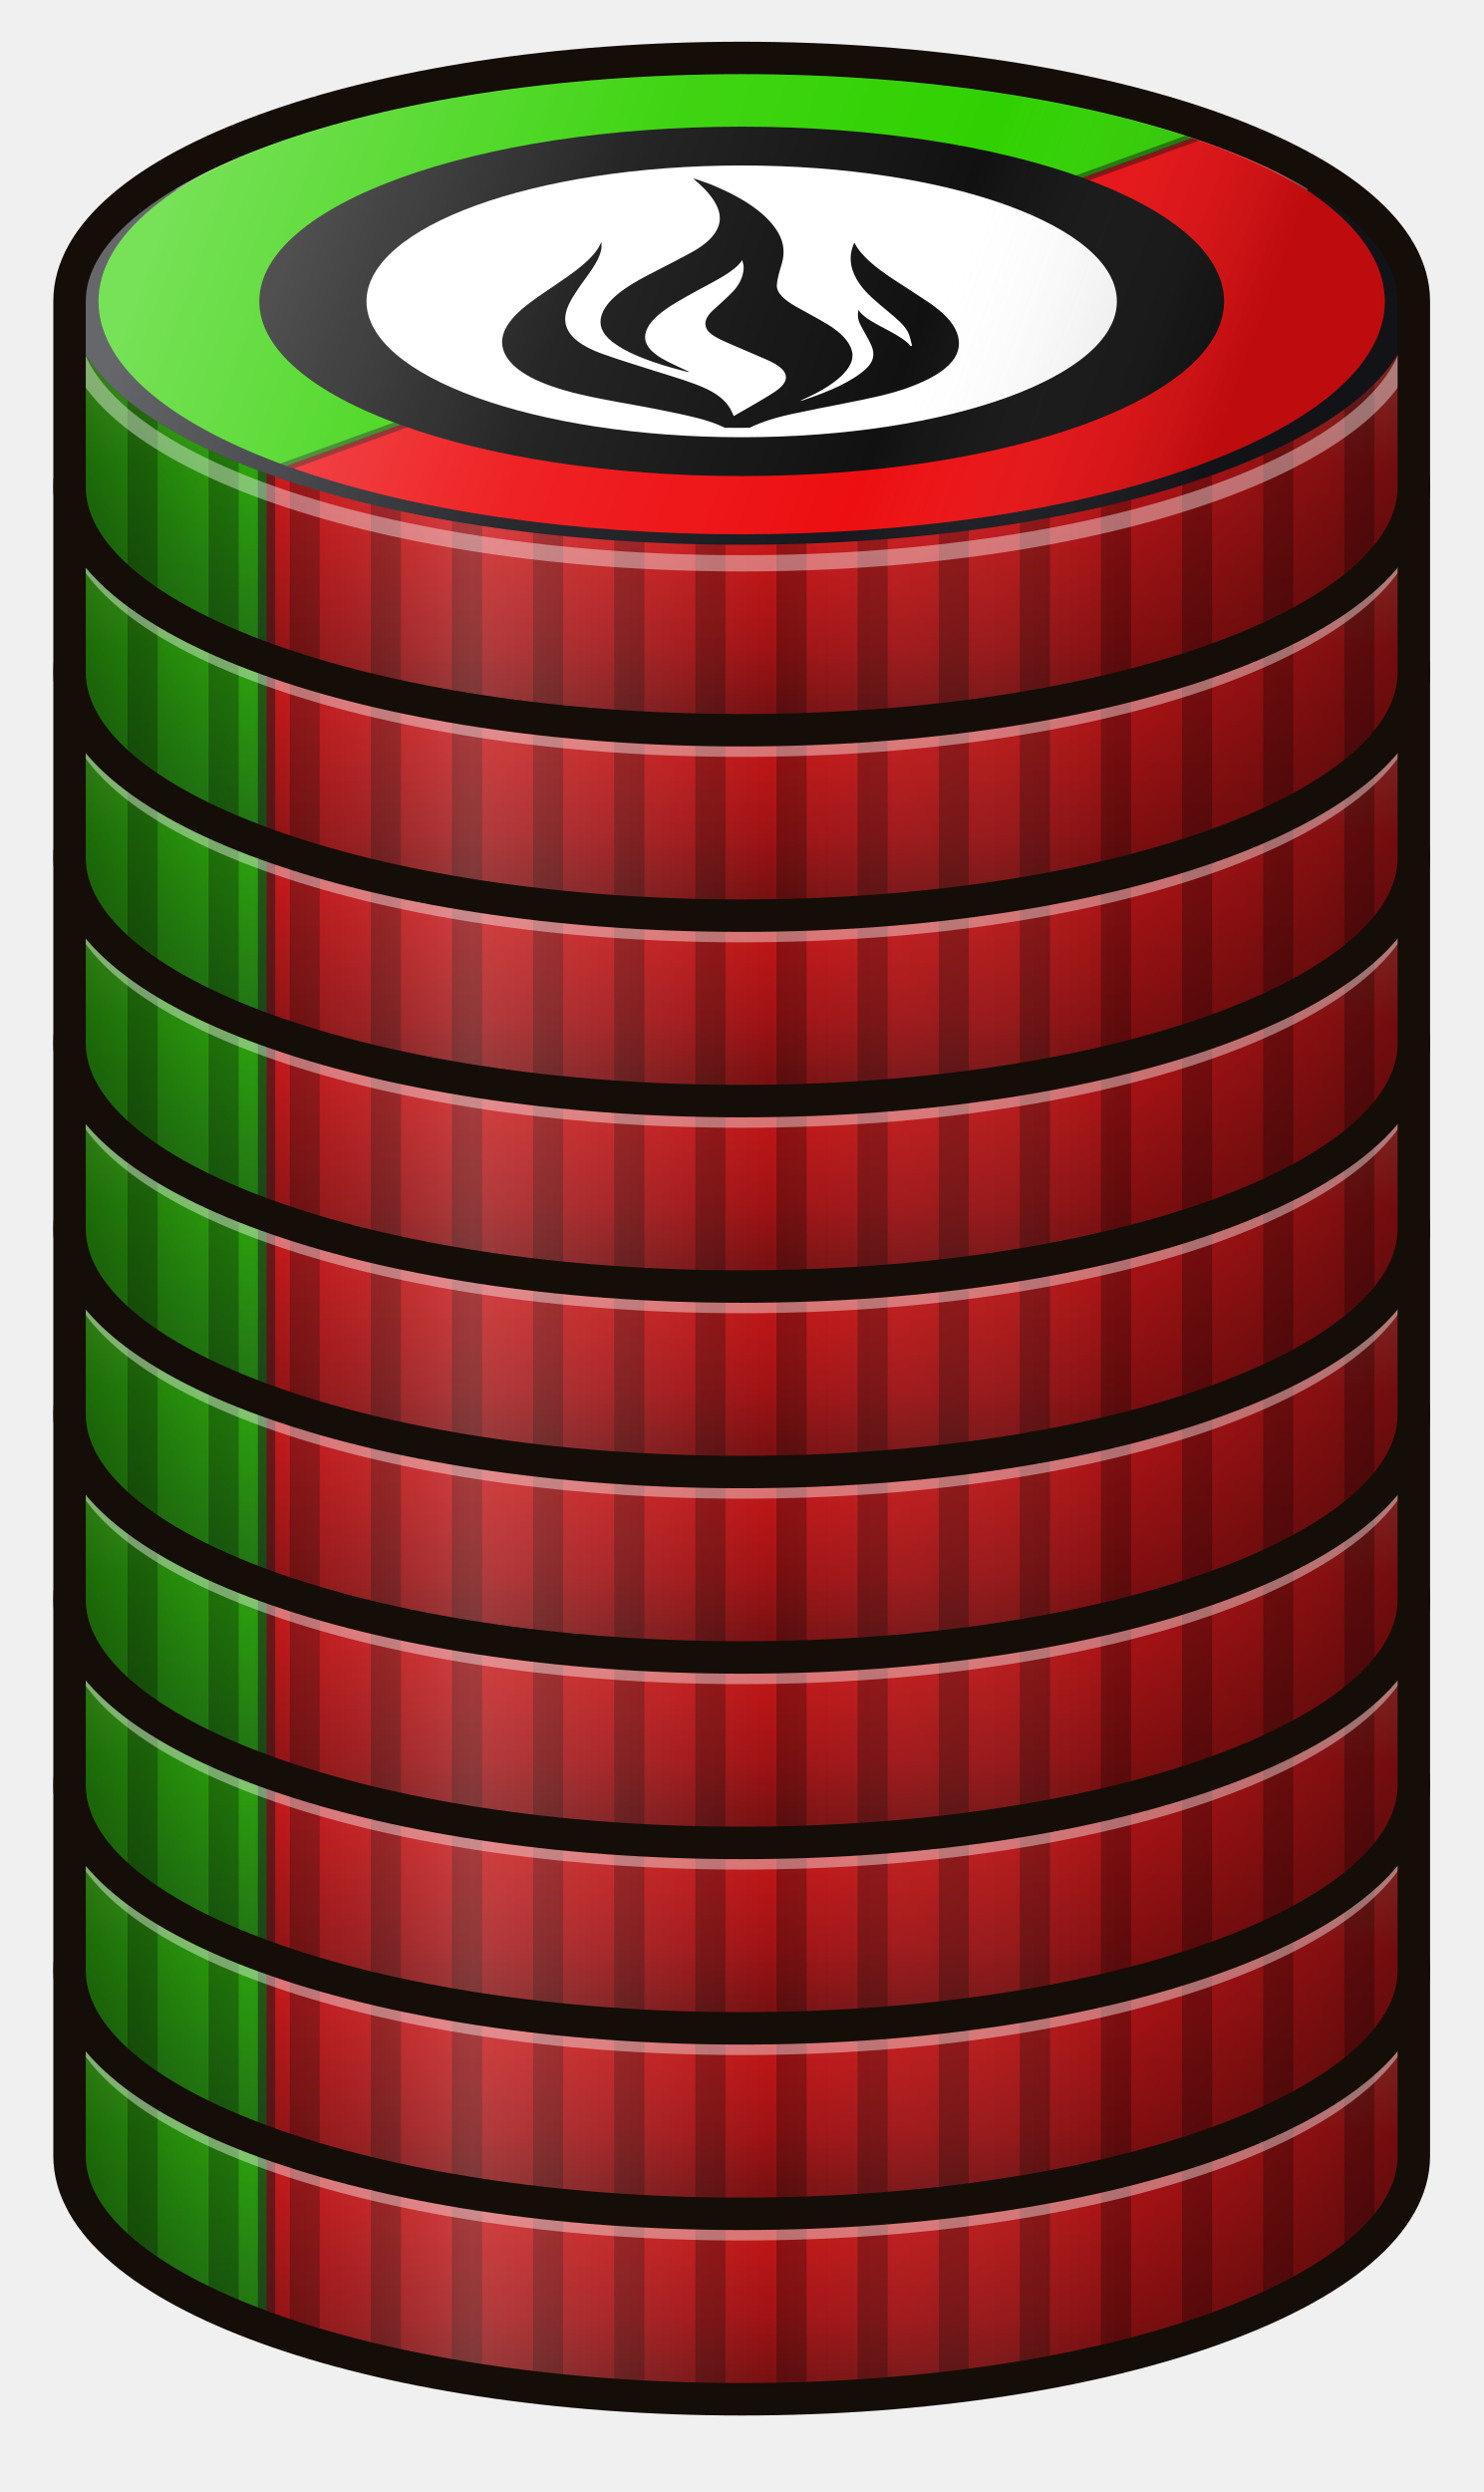
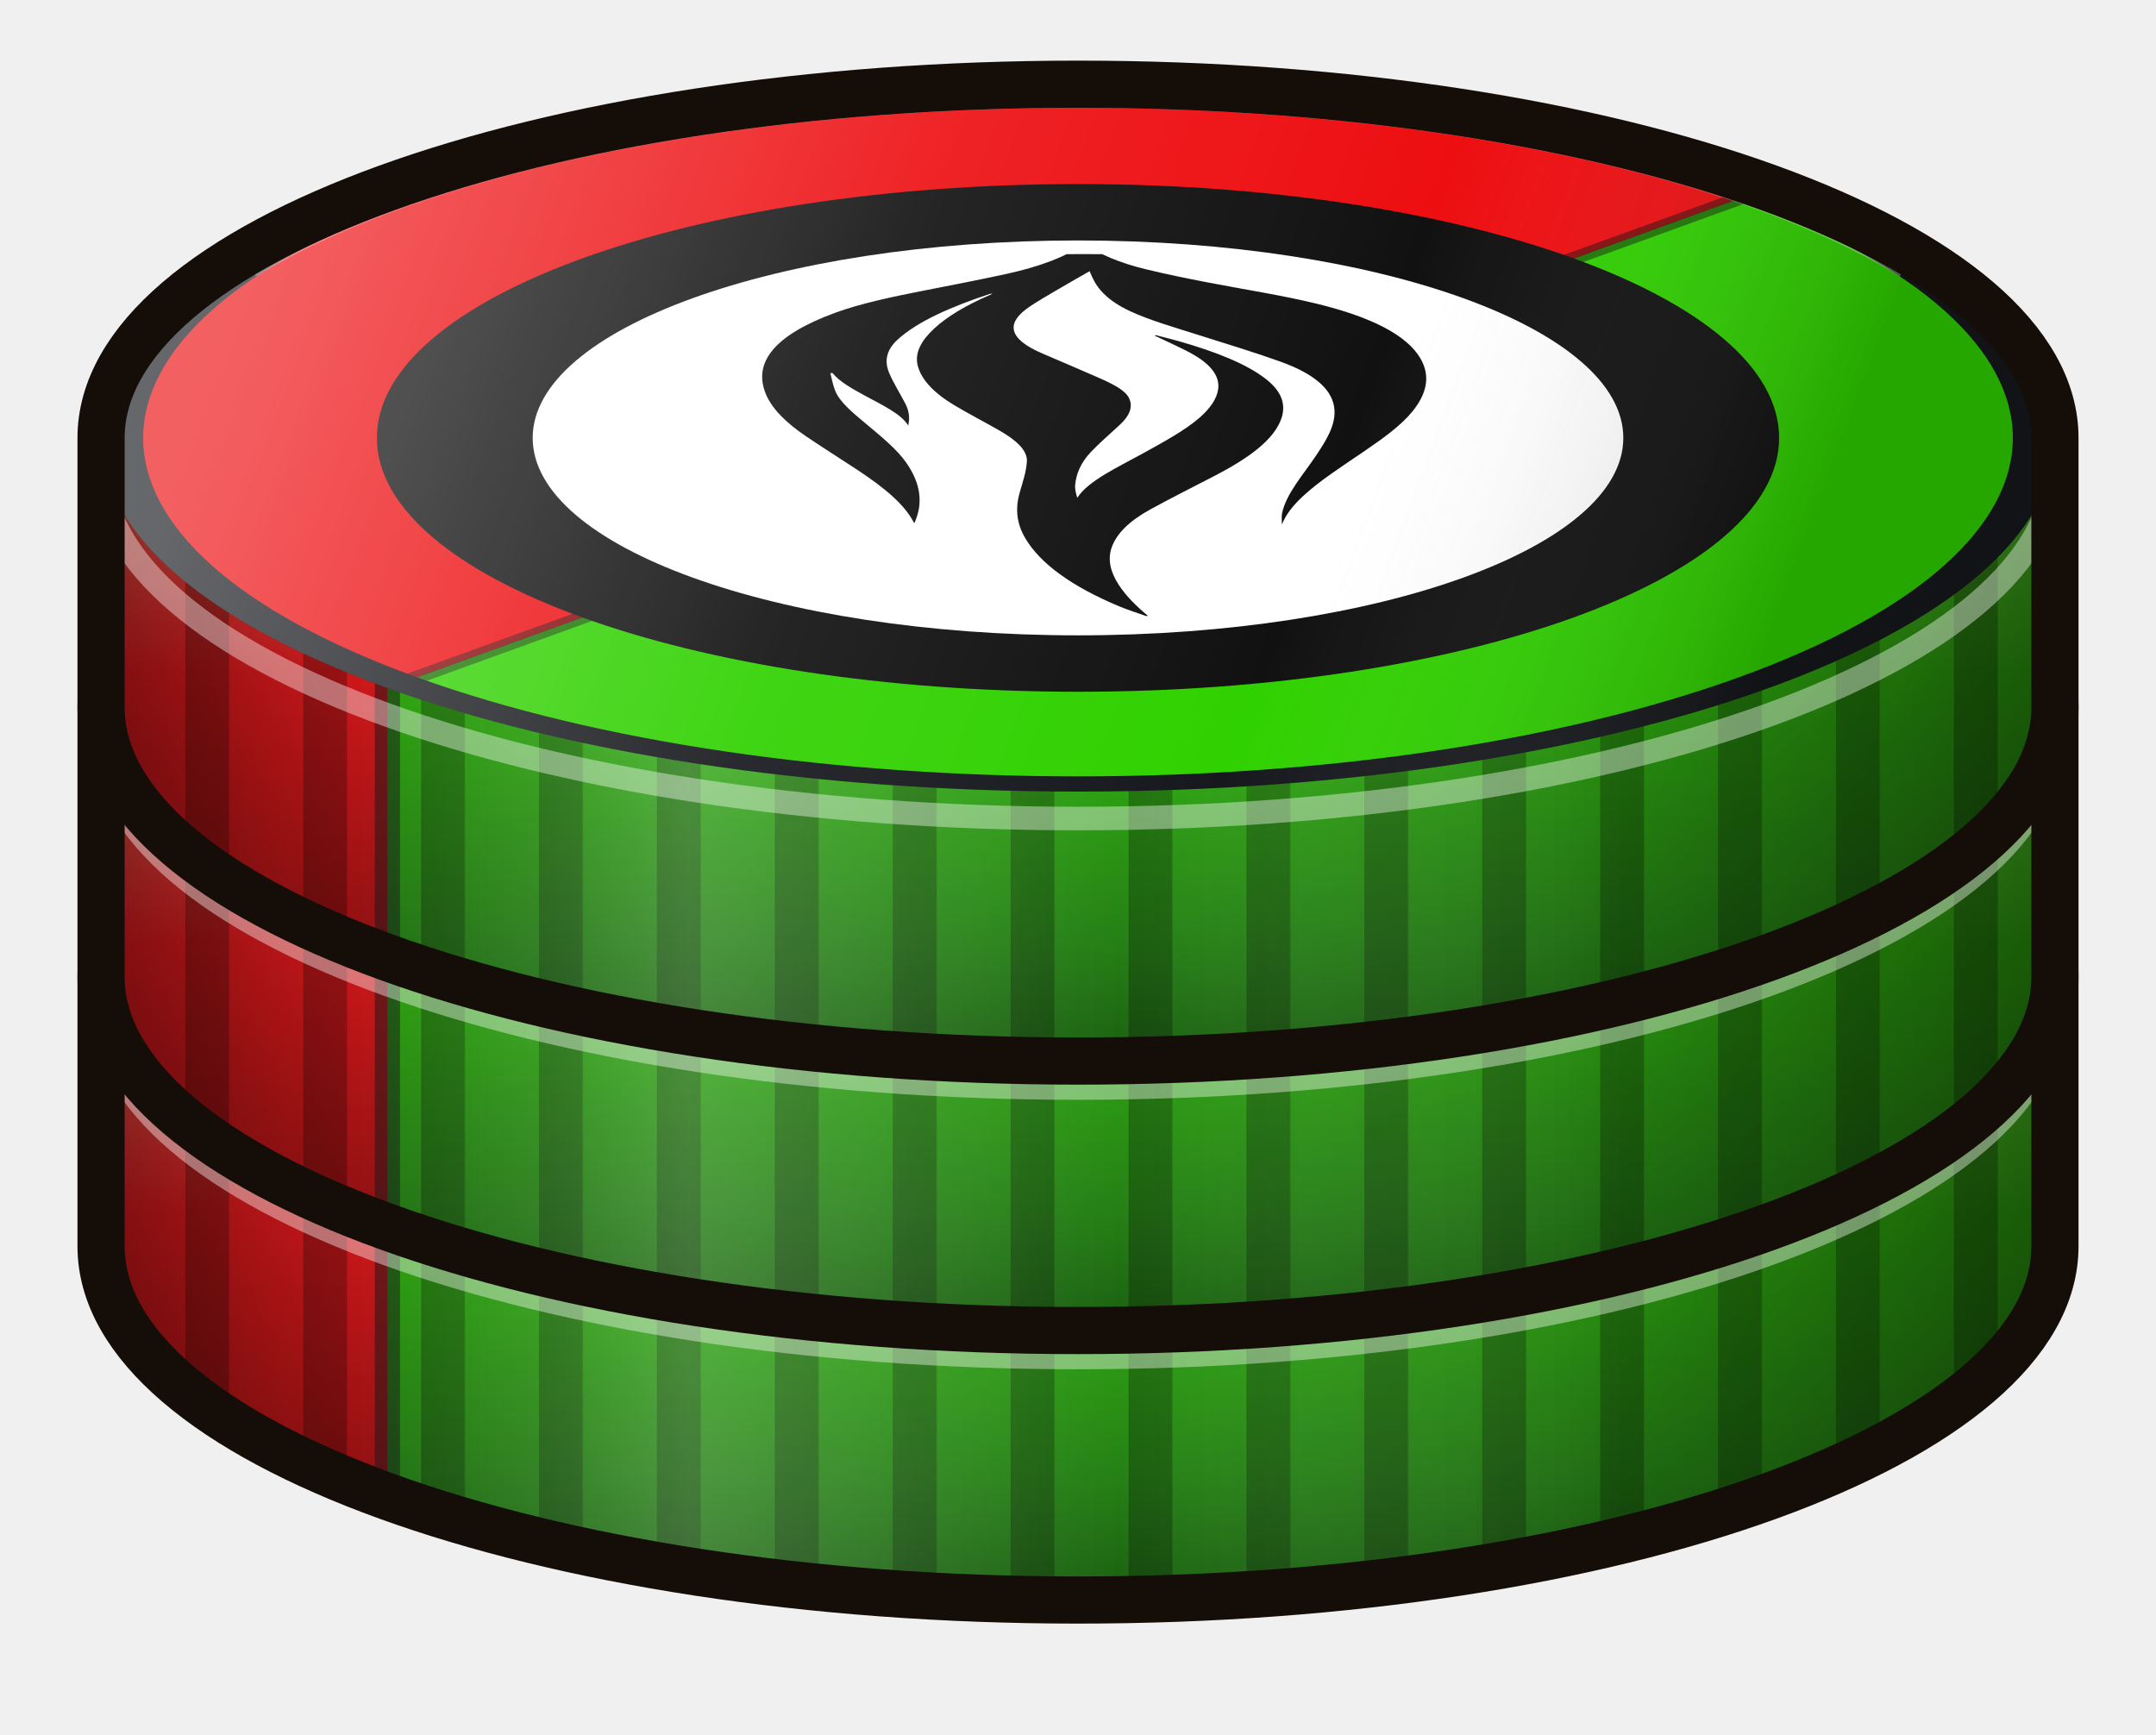
- <svg xmlns="http://www.w3.org/2000/svg" xmlns:xlink="http://www.w3.org/1999/xlink" viewBox="0 0 128 215" width="128" height="215">
+ <svg xmlns="http://www.w3.org/2000/svg" xmlns:xlink="http://www.w3.org/1999/xlink" viewBox="0 0 128 103" width="128" height="103">
  <defs>
    <linearGradient id="wr" x1="0" y1="24" x2="0" y2="61" gradientUnits="userSpaceOnUse">
      <stop offset="0" stop-color="#ff6152" />
      <stop offset="0.35" stop-color="#e30f12" />
      <stop offset="0.78" stop-color="#9c0608" />
      <stop offset="1" stop-color="#5e0304" />
    </linearGradient>
    <linearGradient id="wg" x1="0" y1="24" x2="0" y2="61" gradientUnits="userSpaceOnUse">
      <stop offset="0" stop-color="#63e52c" />
      <stop offset="0.35" stop-color="#28b303" />
      <stop offset="0.78" stop-color="#1a7a09" />
      <stop offset="1" stop-color="#0f5205" />
    </linearGradient>
    <linearGradient id="curve" x1="2" y1="0" x2="118" y2="0" gradientUnits="userSpaceOnUse">
      <stop offset="0" stop-color="#000000" stop-opacity="0.45" />
      <stop offset="0.13" stop-color="#000000" stop-opacity="0.10" />
      <stop offset="0.30" stop-color="#ffffff" stop-opacity="0.18" />
      <stop offset="0.52" stop-color="#ffffff" stop-opacity="0" />
      <stop offset="0.78" stop-color="#000000" stop-opacity="0.18" />
      <stop offset="1" stop-color="#000000" stop-opacity="0.52" />
    </linearGradient>
    <linearGradient id="gloss" x1="14" y1="6" x2="100" y2="38" gradientUnits="userSpaceOnUse">
      <stop offset="0" stop-color="#ffffff" stop-opacity="0.34" />
      <stop offset="0.4" stop-color="#ffffff" stop-opacity="0.08" />
      <stop offset="0.7" stop-color="#ffffff" stop-opacity="0" />
      <stop offset="1" stop-color="#000000" stop-opacity="0.20" />
    </linearGradient>
    <pattern id="mill" width="7" height="8" patternUnits="userSpaceOnUse">
      <rect x="0" y="0" width="7" height="8" fill="#ffffff" fill-opacity="0.05" />
      <rect x="0" y="0" width="2.6" height="8" fill="#000000" fill-opacity="0.26" />
    </pattern>
    <clipPath id="wallc">
      <path d="M2,23 l0,16 a58,21 0 0 0 116,0 l0,-16 a58,21 0 0 0 -116,0 z" />
    </clipPath>
    <clipPath id="facec">
      <ellipse cx="60" cy="23" rx="58" ry="21" />
    </clipPath>
    <clipPath id="fclip">
      <circle cx="0" cy="0" r="31.5" />
    </clipPath>
    <g id="logoart">
      <path d="M 21.816,98.184 A 54,54 0 0 1 98.184,21.816 Z" fill="#30d100" />
      <path d="M 21.816,98.184 A 54,54 0 0 0 98.184,21.816 Z" fill="#ed0e11" />
      <line x1="21.8" y1="98.2" x2="98.2" y2="21.8" stroke="#0a0a0c" stroke-opacity="0.45" stroke-width="1.6" />
      <circle cx="60" cy="60" r="40.5" fill="#111111" />
      <circle cx="60" cy="60" r="31.5" fill="#ffffff" />
      <g transform="matrix(1.26,0,0,1.26,59.71459,49.63493)">
        <g clip-path="url(#fclip)">
          <g transform="matrix(0.13,0,0,0.13,-56.16,-32.76)">
            <path fill="#111111" d="m 431.48,504.54 c -5.24,-10.41 -12.36,-18.75 -21.62,-24.98 -6.91,-4.65 -14.21,-8.76 -21.56,-12.69 -12.95,-6.93 -26.54,-12.66 -38.78,-20.91 -19.24,-12.96 -31.77,-30.57 -36.56,-53.37 -3.66,-17.46 -2.13,-34.69 2.89,-51.71 4.01,-13.6 10.35,-26.15 16.95,-38.6 7.71,-14.54 15.86,-28.87 21.81,-44.28 3.39,-8.77 5.94,-17.76 7.2,-27.11 0,3.69 0.24,7.4 -0.04,11.07 -1.48,19.17 -7.44,37.4 -11.94,55.94 -3.57,14.72 -6.92,29.46 -6.53,44.78 0.46,18.05 6.14,34.08 19.02,46.86 9.15,9.09 19.11,17.38 28.83,25.89 8.46,7.41 17.32,14.37 24.28,23.36 7.48,9.66 11.24,20.77 13.22,32.63 0.32,1.93 0.63,3.86 1.02,6.22 4.22,-6.71 8.24,-12.99 12.15,-19.34 2.97,-4.81 5.94,-9.63 8.66,-14.58 8.98,-16.34 8,-31.83 -4.22,-46.28 -6.7,-7.92 -13.41,-15.82 -20.01,-23.82 -4.83,-5.86 -9.23,-12.01 -10.54,-19.77 -1.49,-8.9 0.02,-17.43 3.25,-25.74 3.45,-8.89 7.2,-17.67 10.28,-26.69 3.52,-10.29 5.13,-21.02 5.5,-31.89 0.14,-4.19 -0.28,-8.39 -0.74,-12.61 -3.91,16.79 -14.43,29.92 -23.51,43.8 -7.15,10.93 -14.4,21.79 -19.47,33.9 -3.78,9.03 -6.23,18.4 -6.71,28.2 -0.59,11.95 2.26,23.17 8.54,33.28 3.76,6.07 8.44,11.56 12.72,17.31 0.36,0.49 0.75,0.96 1.13,1.44 l -0.39,0.49 c -2.78,-2 -5.65,-3.89 -8.33,-6.02 -12.9,-10.23 -23.86,-22.09 -30.76,-37.27 -5.35,-11.77 -6.76,-24.15 -5.31,-36.9 2.41,-21.24 11.63,-39.66 23.7,-56.9 7.63,-10.9 15.43,-21.7 22.75,-32.81 7.31,-11.11 11.78,-23.44 13.48,-36.65 1.58,-12.32 0.38,-24.49 -2.45,-36.55 -2.43,-10.38 -6,-20.36 -10.24,-30.13 l 0.47,-0.43 c 3.18,3.14 6.6,6.08 9.51,9.45 16.8,19.42 27.96,41.68 33.29,66.83 3.12,14.73 3.44,29.56 1.84,44.51 -1.06,9.89 -2.25,19.82 -2.49,29.75 -0.27,11.05 3.86,21.06 9.7,30.3 5.19,8.22 10.8,16.18 15.83,24.48 7.27,12.01 11.77,25.09 13,39.09 1.06,12.19 -1.32,23.97 -5.7,35.33 -4.68,12.14 -11.42,23.07 -19.75,33.04 -0.28,0.34 -0.5,0.73 -0.98,1.42 0.58,-0.2 0.81,-0.21 0.94,-0.33 13.86,-12.66 25.56,-26.91 32.56,-44.59 4.2,-10.61 4.64,-21.64 2.92,-32.71 -1.55,-9.97 -3.84,-19.83 -5.69,-29.75 -1.3,-6.98 -1.62,-14.03 -0.96,-21.16 2.41,11.44 9.46,20.38 15.71,29.77 4.45,6.69 8.7,13.49 10.95,21.34 l 0.78,-0.11 c -0.52,-5.46 -0.86,-10.95 -1.6,-16.38 -1.57,-11.65 -6.36,-22.27 -10.97,-32.92 -5.36,-12.4 -10.87,-24.73 -14.2,-37.9 -4.6,-18.21 -6.04,-36.6 -3.4,-55.24 0.17,-1.22 0.27,-2.44 0.62,-3.65 3.31,18.57 10.98,35.38 19.91,51.69 5.97,10.9 12.18,21.66 18.06,32.61 7.08,13.2 12.26,27.14 14.41,42.02 4.35,30.04 -2.87,56.63 -24.51,78.55 -9.21,9.33 -20.5,15.79 -31.95,21.98 -9.44,5.1 -18.91,10.16 -28.11,15.67 -11.91,7.14 -21.38,16.78 -27.83,29.82 z" />
          </g>
        </g>
      </g>
    </g>
    <filter id="dim1" color-interpolation-filters="sRGB">
      <feComponentTransfer>
        <feFuncR type="linear" slope="0.82" />
        <feFuncG type="linear" slope="0.82" />
        <feFuncB type="linear" slope="0.86" />
      </feComponentTransfer>
    </filter>
    <filter id="dim2" color-interpolation-filters="sRGB">
      <feComponentTransfer>
        <feFuncR type="linear" slope="0.62" />
        <feFuncG type="linear" slope="0.62" />
        <feFuncB type="linear" slope="0.7" />
      </feComponentTransfer>
    </filter>
    <filter id="soft" x="-40%" y="-40%" width="180%" height="180%">
      <feGaussianBlur stdDeviation="3" />
    </filter>
-     <g id="c0">
+     <g id="c180">
      <path d="M2,23 a58,21 0 0 1 116,0 l0,16 a58,21 0 0 1 -116,0 z" fill="url(#wr)" />
      <g clip-path="url(#wallc)">
-         <rect x="2.0" y="23" width="17.0" height="38" fill="url(#wg)" />
+         <rect x="19.0" y="23" width="99.0" height="38" fill="url(#wg)" />
        <line x1="19.0" y1="23" x2="19.0" y2="60.8" stroke="#0a0a0c" stroke-opacity="0.5" stroke-width="1.5" />
        <rect x="2" y="23" width="116" height="38" fill="url(#mill)" />
        <path d="M2,23 l0,16 a58,21 0 0 0 116,0 l0,-16 a58,21 0 0 0 -116,0 z" fill="url(#curve)" />
        <path d="M2,24.6 a58,21 0 0 0 116,0" fill="none" stroke="#ffffff" stroke-opacity="0.4" stroke-width="1.4" />
      </g>
      <ellipse cx="60" cy="23" rx="58" ry="21" fill="#16181d" />
      <g transform="translate(60,23) scale(1.02778,0.37216) translate(-60,-60)">
-         <use href="#logoart" xlink:href="#logoart" transform="rotate(0 60 60)" />
+         <use href="#logoart" xlink:href="#logoart" transform="rotate(-180 60 60)" />
      </g>
      <g clip-path="url(#facec)">
        <rect x="2" y="2" width="116" height="42" fill="url(#gloss)" />
      </g>
      <path d="M10.9,12.9 A56.7,20.2 0 0 1 109.1,12.9" fill="none" stroke="#ffffff" stroke-opacity="0.28" stroke-width="1.2" />
      <path d="M2,23 a58,21 0 0 1 116,0 l0,16 a58,21 0 0 1 -116,0 z" fill="none" stroke="#150d08" stroke-width="2.8" stroke-linejoin="round" />
    </g>
  </defs>
  <g>
-     <use href="#c0" xlink:href="#c0" transform="translate(4.0 147.0)" />
-     <use href="#c0" xlink:href="#c0" transform="translate(4.0 131.0)" />
-     <use href="#c0" xlink:href="#c0" transform="translate(4.0 115.0)" />
-     <use href="#c0" xlink:href="#c0" transform="translate(4.0 99.0)" />
-     <use href="#c0" xlink:href="#c0" transform="translate(4.0 83.0)" />
-     <use href="#c0" xlink:href="#c0" transform="translate(4.0 67.0)" />
-     <use href="#c0" xlink:href="#c0" transform="translate(4.0 51.0)" />
-     <use href="#c0" xlink:href="#c0" transform="translate(4.0 35.0)" />
-     <use href="#c0" xlink:href="#c0" transform="translate(4.0 19.0)" />
-     <use href="#c0" xlink:href="#c0" transform="translate(4.0 3.0)" />
+     <use href="#c180" xlink:href="#c180" transform="translate(4.0 35.0)" />
+     <use href="#c180" xlink:href="#c180" transform="translate(4.0 19.0)" />
+     <use href="#c180" xlink:href="#c180" transform="translate(4.0 3.0)" />
  </g>
</svg>
